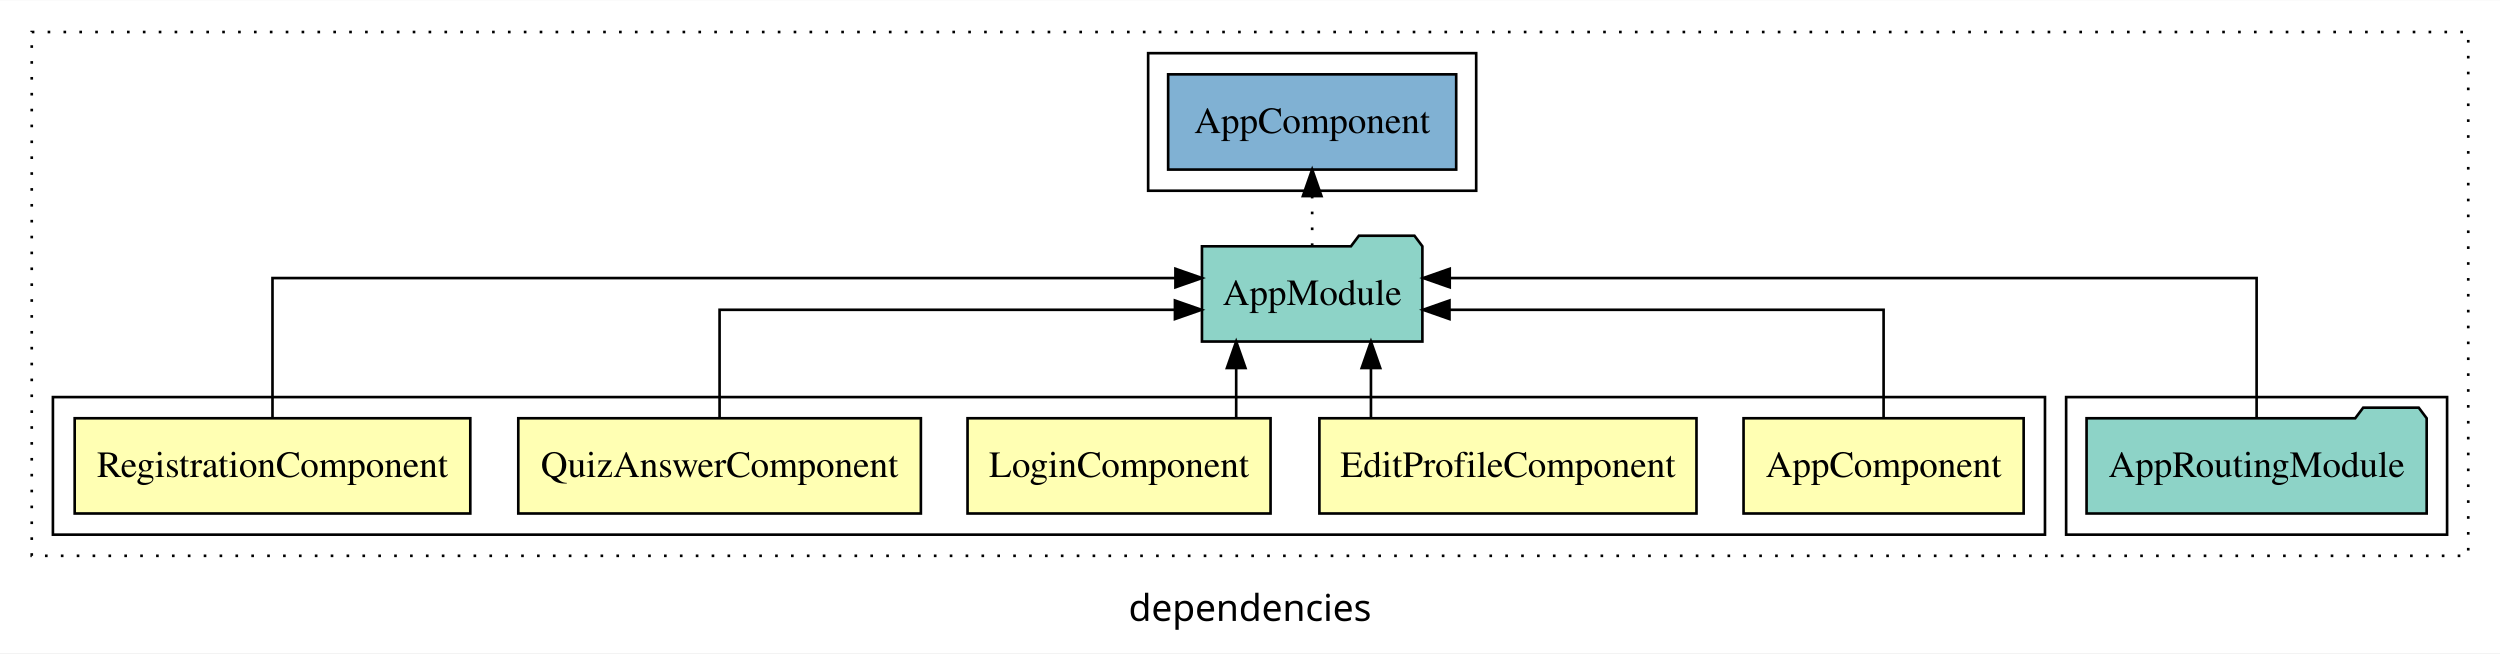
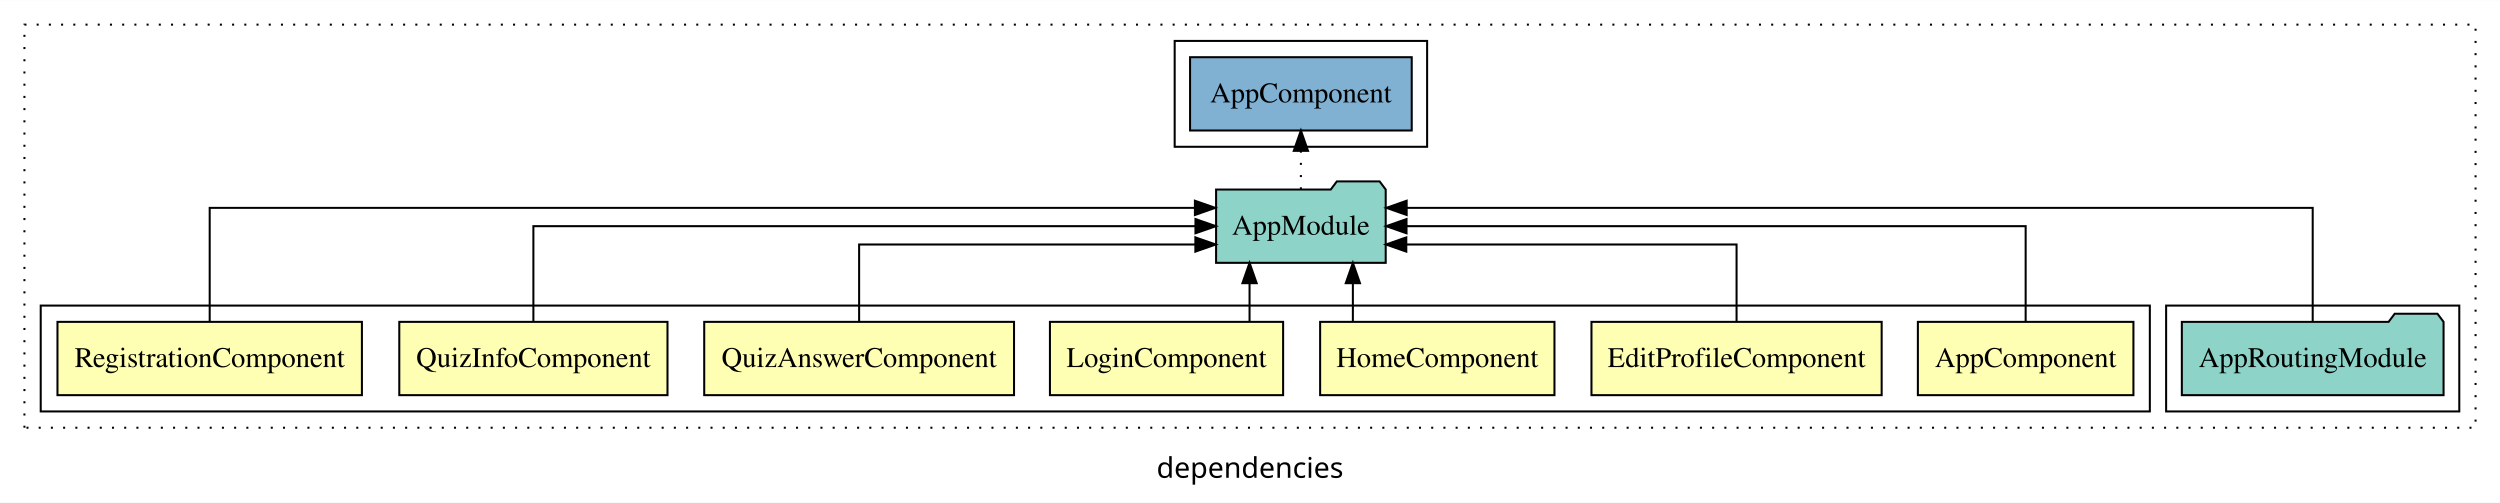
- <svg xmlns="http://www.w3.org/2000/svg" width="945pt" height="247pt" viewBox="0.00 0.00 945.00 246.80">
+ <svg xmlns="http://www.w3.org/2000/svg" width="1228pt" height="247pt" viewBox="0.00 0.00 1228.00 246.80">
  <g id="graph0" class="graph" transform="scale(1 1) rotate(0) translate(4 242.8)">
-     <polygon fill="white" stroke="transparent" points="-4,4 -4,-242.8 941,-242.8 941,4 -4,4" />
-     <text text-anchor="middle" x="468.5" y="-8.2" font-family="sans-serif" font-size="14.00">dependencies</text>
+     <polygon fill="white" stroke="transparent" points="-4,4 -4,-242.8 1224,-242.8 1224,4 -4,4" />
+     <text text-anchor="middle" x="610" y="-8.2" font-family="sans-serif" font-size="14.00">dependencies</text>
    <g id="clust1" class="cluster">
-       <polygon fill="none" stroke="black" stroke-dasharray="1,5" points="8,-32.8 8,-230.8 929,-230.8 929,-32.8 8,-32.8" />
+       <polygon fill="none" stroke="black" stroke-dasharray="1,5" points="8,-32.8 8,-230.8 1212,-230.8 1212,-32.8 8,-32.8" />
    </g>
-     <g id="clust8" class="cluster">
-       <polygon fill="none" stroke="black" points="777,-40.8 777,-92.8 921,-92.8 921,-40.8 777,-40.8" />
+     <g id="clust10" class="cluster">
+       <polygon fill="none" stroke="black" points="1060,-40.8 1060,-92.8 1204,-92.8 1204,-40.8 1060,-40.8" />
+     </g>
+     <g id="clust12" class="cluster">
+       <polygon fill="none" stroke="black" points="573,-170.8 573,-222.8 697,-222.8 697,-170.8 573,-170.8" />
    </g>
    <g id="clust2" class="cluster">
-       <polygon fill="none" stroke="black" points="16,-40.8 16,-92.8 769,-92.8 769,-40.8 16,-40.8" />
-     </g>
-     <g id="clust10" class="cluster">
-       <polygon fill="none" stroke="black" points="430,-170.8 430,-222.8 554,-222.8 554,-170.8 430,-170.8" />
+       <polygon fill="none" stroke="black" points="16,-40.8 16,-92.8 1052,-92.8 1052,-40.8 16,-40.8" />
    </g>
    <g id="node1" class="node">
-       <polygon fill="#ffffb3" stroke="black" points="760.94,-84.8 655.06,-84.8 655.06,-48.8 760.94,-48.8 760.94,-84.8" />
-       <text text-anchor="middle" x="708" y="-62.6" font-family="Times,serif" font-size="14.00">AppComponent</text>
+       <polygon fill="#ffffb3" stroke="black" points="1043.94,-84.8 938.06,-84.8 938.06,-48.8 1043.94,-48.8 1043.94,-84.8" />
+       <text text-anchor="middle" x="991" y="-62.6" font-family="Times,serif" font-size="14.00">AppComponent</text>
+     </g>
+     <g id="node8" class="node">
+       <polygon fill="#8dd3c7" stroke="black" points="676.66,-149.8 673.66,-153.8 652.66,-153.8 649.66,-149.8 593.34,-149.8 593.34,-113.8 676.66,-113.8 676.66,-149.8" />
+       <text text-anchor="middle" x="635" y="-127.6" font-family="Times,serif" font-size="14.00">AppModule</text>
+     </g>
+     <g id="edge1" class="edge">
+       <path fill="none" stroke="black" d="M991,-84.91C991,-104.14 991,-131.8 991,-131.8 991,-131.8 686.88,-131.8 686.88,-131.8" />
+       <polygon fill="black" stroke="black" points="686.88,-128.3 676.88,-131.8 686.88,-135.3 686.88,-128.3" />
+     </g>
+     <g id="node2" class="node">
+       <polygon fill="#ffffb3" stroke="black" points="920.27,-84.8 777.73,-84.8 777.73,-48.8 920.27,-48.8 920.27,-84.8" />
+       <text text-anchor="middle" x="849" y="-62.6" font-family="Times,serif" font-size="14.00">EditProfileComponent</text>
+     </g>
+     <g id="edge2" class="edge">
+       <path fill="none" stroke="black" d="M849,-84.83C849,-101.2 849,-122.8 849,-122.8 849,-122.8 686.77,-122.8 686.77,-122.8" />
+       <polygon fill="black" stroke="black" points="686.77,-119.3 676.77,-122.8 686.77,-126.3 686.77,-119.3" />
+     </g>
+     <g id="node3" class="node">
+       <polygon fill="#ffffb3" stroke="black" points="759.55,-84.8 644.45,-84.8 644.45,-48.8 759.55,-48.8 759.55,-84.8" />
+       <text text-anchor="middle" x="702" y="-62.6" font-family="Times,serif" font-size="14.00">HomeComponent</text>
+     </g>
+     <g id="edge3" class="edge">
+       <path fill="none" stroke="black" d="M660.53,-84.91C660.53,-84.91 660.53,-103.79 660.53,-103.79" />
+       <polygon fill="black" stroke="black" points="657.03,-103.79 660.53,-113.79 664.03,-103.79 657.03,-103.79" />
+     </g>
+     <g id="node4" class="node">
+       <polygon fill="#ffffb3" stroke="black" points="626.27,-84.8 511.73,-84.8 511.73,-48.8 626.27,-48.8 626.27,-84.8" />
+       <text text-anchor="middle" x="569" y="-62.6" font-family="Times,serif" font-size="14.00">LoginComponent</text>
+     </g>
+     <g id="edge4" class="edge">
+       <path fill="none" stroke="black" d="M609.78,-84.91C609.78,-84.91 609.78,-103.79 609.78,-103.79" />
+       <polygon fill="black" stroke="black" points="606.28,-103.79 609.78,-113.79 613.28,-103.79 606.28,-103.79" />
+     </g>
+     <g id="node5" class="node">
+       <polygon fill="#ffffb3" stroke="black" points="494.09,-84.8 341.91,-84.8 341.91,-48.8 494.09,-48.8 494.09,-84.8" />
+       <text text-anchor="middle" x="418" y="-62.6" font-family="Times,serif" font-size="14.00">QuizAnswerComponent</text>
+     </g>
+     <g id="edge5" class="edge">
+       <path fill="none" stroke="black" d="M418,-84.83C418,-101.2 418,-122.8 418,-122.8 418,-122.8 583.16,-122.8 583.16,-122.8" />
+       <polygon fill="black" stroke="black" points="583.16,-126.3 593.16,-122.8 583.16,-119.3 583.16,-126.3" />
    </g>
    <g id="node6" class="node">
-       <polygon fill="#8dd3c7" stroke="black" points="533.66,-149.8 530.66,-153.8 509.66,-153.8 506.66,-149.8 450.34,-149.8 450.34,-113.8 533.66,-113.8 533.66,-149.8" />
-       <text text-anchor="middle" x="492" y="-127.6" font-family="Times,serif" font-size="14.00">AppModule</text>
+       <polygon fill="#ffffb3" stroke="black" points="323.87,-84.8 192.13,-84.8 192.13,-48.8 323.87,-48.8 323.87,-84.8" />
+       <text text-anchor="middle" x="258" y="-62.6" font-family="Times,serif" font-size="14.00">QuizInfoComponent</text>
    </g>
-     <g id="edge1" class="edge">
-       <path fill="none" stroke="black" d="M708,-84.82C708,-102.17 708,-125.8 708,-125.8 708,-125.8 543.9,-125.8 543.9,-125.8" />
-       <polygon fill="black" stroke="black" points="543.9,-122.3 533.9,-125.8 543.9,-129.3 543.9,-122.3" />
+     <g id="edge6" class="edge">
+       <path fill="none" stroke="black" d="M258,-84.91C258,-104.14 258,-131.8 258,-131.8 258,-131.8 583.21,-131.8 583.21,-131.8" />
+       <polygon fill="black" stroke="black" points="583.21,-135.3 593.21,-131.8 583.21,-128.3 583.21,-135.3" />
    </g>
-     <g id="node2" class="node">
-       <polygon fill="#ffffb3" stroke="black" points="637.27,-84.8 494.73,-84.8 494.73,-48.8 637.27,-48.8 637.27,-84.8" />
-       <text text-anchor="middle" x="566" y="-62.6" font-family="Times,serif" font-size="14.00">EditProfileComponent</text>
-     </g>
-     <g id="edge2" class="edge">
-       <path fill="none" stroke="black" d="M514.22,-84.91C514.22,-84.91 514.22,-103.79 514.22,-103.79" />
-       <polygon fill="black" stroke="black" points="510.72,-103.79 514.22,-113.79 517.72,-103.79 510.72,-103.79" />
-     </g>
-     <g id="node3" class="node">
-       <polygon fill="#ffffb3" stroke="black" points="476.27,-84.8 361.73,-84.8 361.73,-48.8 476.27,-48.8 476.27,-84.8" />
-       <text text-anchor="middle" x="419" y="-62.6" font-family="Times,serif" font-size="14.00">LoginComponent</text>
-     </g>
-     <g id="edge3" class="edge">
-       <path fill="none" stroke="black" d="M463.28,-84.91C463.28,-84.91 463.28,-103.79 463.28,-103.79" />
-       <polygon fill="black" stroke="black" points="459.78,-103.79 463.28,-113.79 466.78,-103.79 459.78,-103.79" />
-     </g>
-     <g id="node4" class="node">
-       <polygon fill="#ffffb3" stroke="black" points="344.09,-84.8 191.91,-84.8 191.91,-48.8 344.09,-48.8 344.09,-84.8" />
-       <text text-anchor="middle" x="268" y="-62.6" font-family="Times,serif" font-size="14.00">QuizAnswerComponent</text>
-     </g>
-     <g id="edge4" class="edge">
-       <path fill="none" stroke="black" d="M268,-84.82C268,-102.17 268,-125.8 268,-125.8 268,-125.8 440.13,-125.8 440.13,-125.8" />
-       <polygon fill="black" stroke="black" points="440.13,-129.3 450.13,-125.8 440.13,-122.3 440.13,-129.3" />
-     </g>
-     <g id="node5" class="node">
+     <g id="node7" class="node">
      <polygon fill="#ffffb3" stroke="black" points="173.77,-84.8 24.23,-84.8 24.23,-48.8 173.77,-48.8 173.77,-84.8" />
      <text text-anchor="middle" x="99" y="-62.6" font-family="Times,serif" font-size="14.00">RegistrationComponent</text>
    </g>
-     <g id="edge5" class="edge">
-       <path fill="none" stroke="black" d="M99,-85.08C99,-106.12 99,-137.8 99,-137.8 99,-137.8 440.31,-137.8 440.31,-137.8" />
-       <polygon fill="black" stroke="black" points="440.31,-141.3 450.31,-137.8 440.31,-134.3 440.31,-141.3" />
+     <g id="edge7" class="edge">
+       <path fill="none" stroke="black" d="M99,-85.09C99,-107.01 99,-140.8 99,-140.8 99,-140.8 582.94,-140.8 582.94,-140.8" />
+       <polygon fill="black" stroke="black" points="582.94,-144.3 592.94,-140.8 582.94,-137.3 582.94,-144.3" />
    </g>
-     <g id="node8" class="node">
-       <polygon fill="#80b1d3" stroke="black" points="546.44,-214.8 437.56,-214.8 437.56,-178.8 546.44,-178.8 546.44,-214.8" />
-       <text text-anchor="middle" x="492" y="-192.6" font-family="Times,serif" font-size="14.00">AppComponent </text>
+     <g id="node10" class="node">
+       <polygon fill="#80b1d3" stroke="black" points="689.44,-214.8 580.56,-214.8 580.56,-178.8 689.44,-178.8 689.44,-214.8" />
+       <text text-anchor="middle" x="635" y="-192.6" font-family="Times,serif" font-size="14.00">AppComponent </text>
    </g>
-     <g id="edge7" class="edge">
-       <path fill="none" stroke="black" stroke-dasharray="1,5" d="M492,-149.91C492,-149.91 492,-168.79 492,-168.79" />
-       <polygon fill="black" stroke="black" points="488.5,-168.79 492,-178.79 495.5,-168.79 488.5,-168.79" />
+     <g id="edge9" class="edge">
+       <path fill="none" stroke="black" stroke-dasharray="1,5" d="M635,-149.91C635,-149.91 635,-168.79 635,-168.79" />
+       <polygon fill="black" stroke="black" points="631.5,-168.79 635,-178.79 638.5,-168.79 631.5,-168.79" />
    </g>
-     <g id="node7" class="node">
-       <polygon fill="#8dd3c7" stroke="black" points="913.28,-84.8 910.28,-88.8 889.28,-88.8 886.28,-84.8 784.72,-84.8 784.72,-48.8 913.28,-48.8 913.28,-84.8" />
-       <text text-anchor="middle" x="849" y="-62.6" font-family="Times,serif" font-size="14.00">AppRoutingModule</text>
+     <g id="node9" class="node">
+       <polygon fill="#8dd3c7" stroke="black" points="1196.28,-84.8 1193.28,-88.8 1172.28,-88.8 1169.28,-84.8 1067.72,-84.8 1067.72,-48.8 1196.28,-48.8 1196.28,-84.8" />
+       <text text-anchor="middle" x="1132" y="-62.6" font-family="Times,serif" font-size="14.00">AppRoutingModule</text>
    </g>
-     <g id="edge6" class="edge">
-       <path fill="none" stroke="black" d="M849,-85.08C849,-106.12 849,-137.8 849,-137.8 849,-137.8 544,-137.8 544,-137.8" />
-       <polygon fill="black" stroke="black" points="544,-134.3 534,-137.8 544,-141.3 544,-134.3" />
+     <g id="edge8" class="edge">
+       <path fill="none" stroke="black" d="M1132,-85.09C1132,-107.01 1132,-140.8 1132,-140.8 1132,-140.8 686.95,-140.8 686.95,-140.8" />
+       <polygon fill="black" stroke="black" points="686.95,-137.3 676.95,-140.8 686.95,-144.3 686.95,-137.3" />
    </g>
  </g>
</svg>
